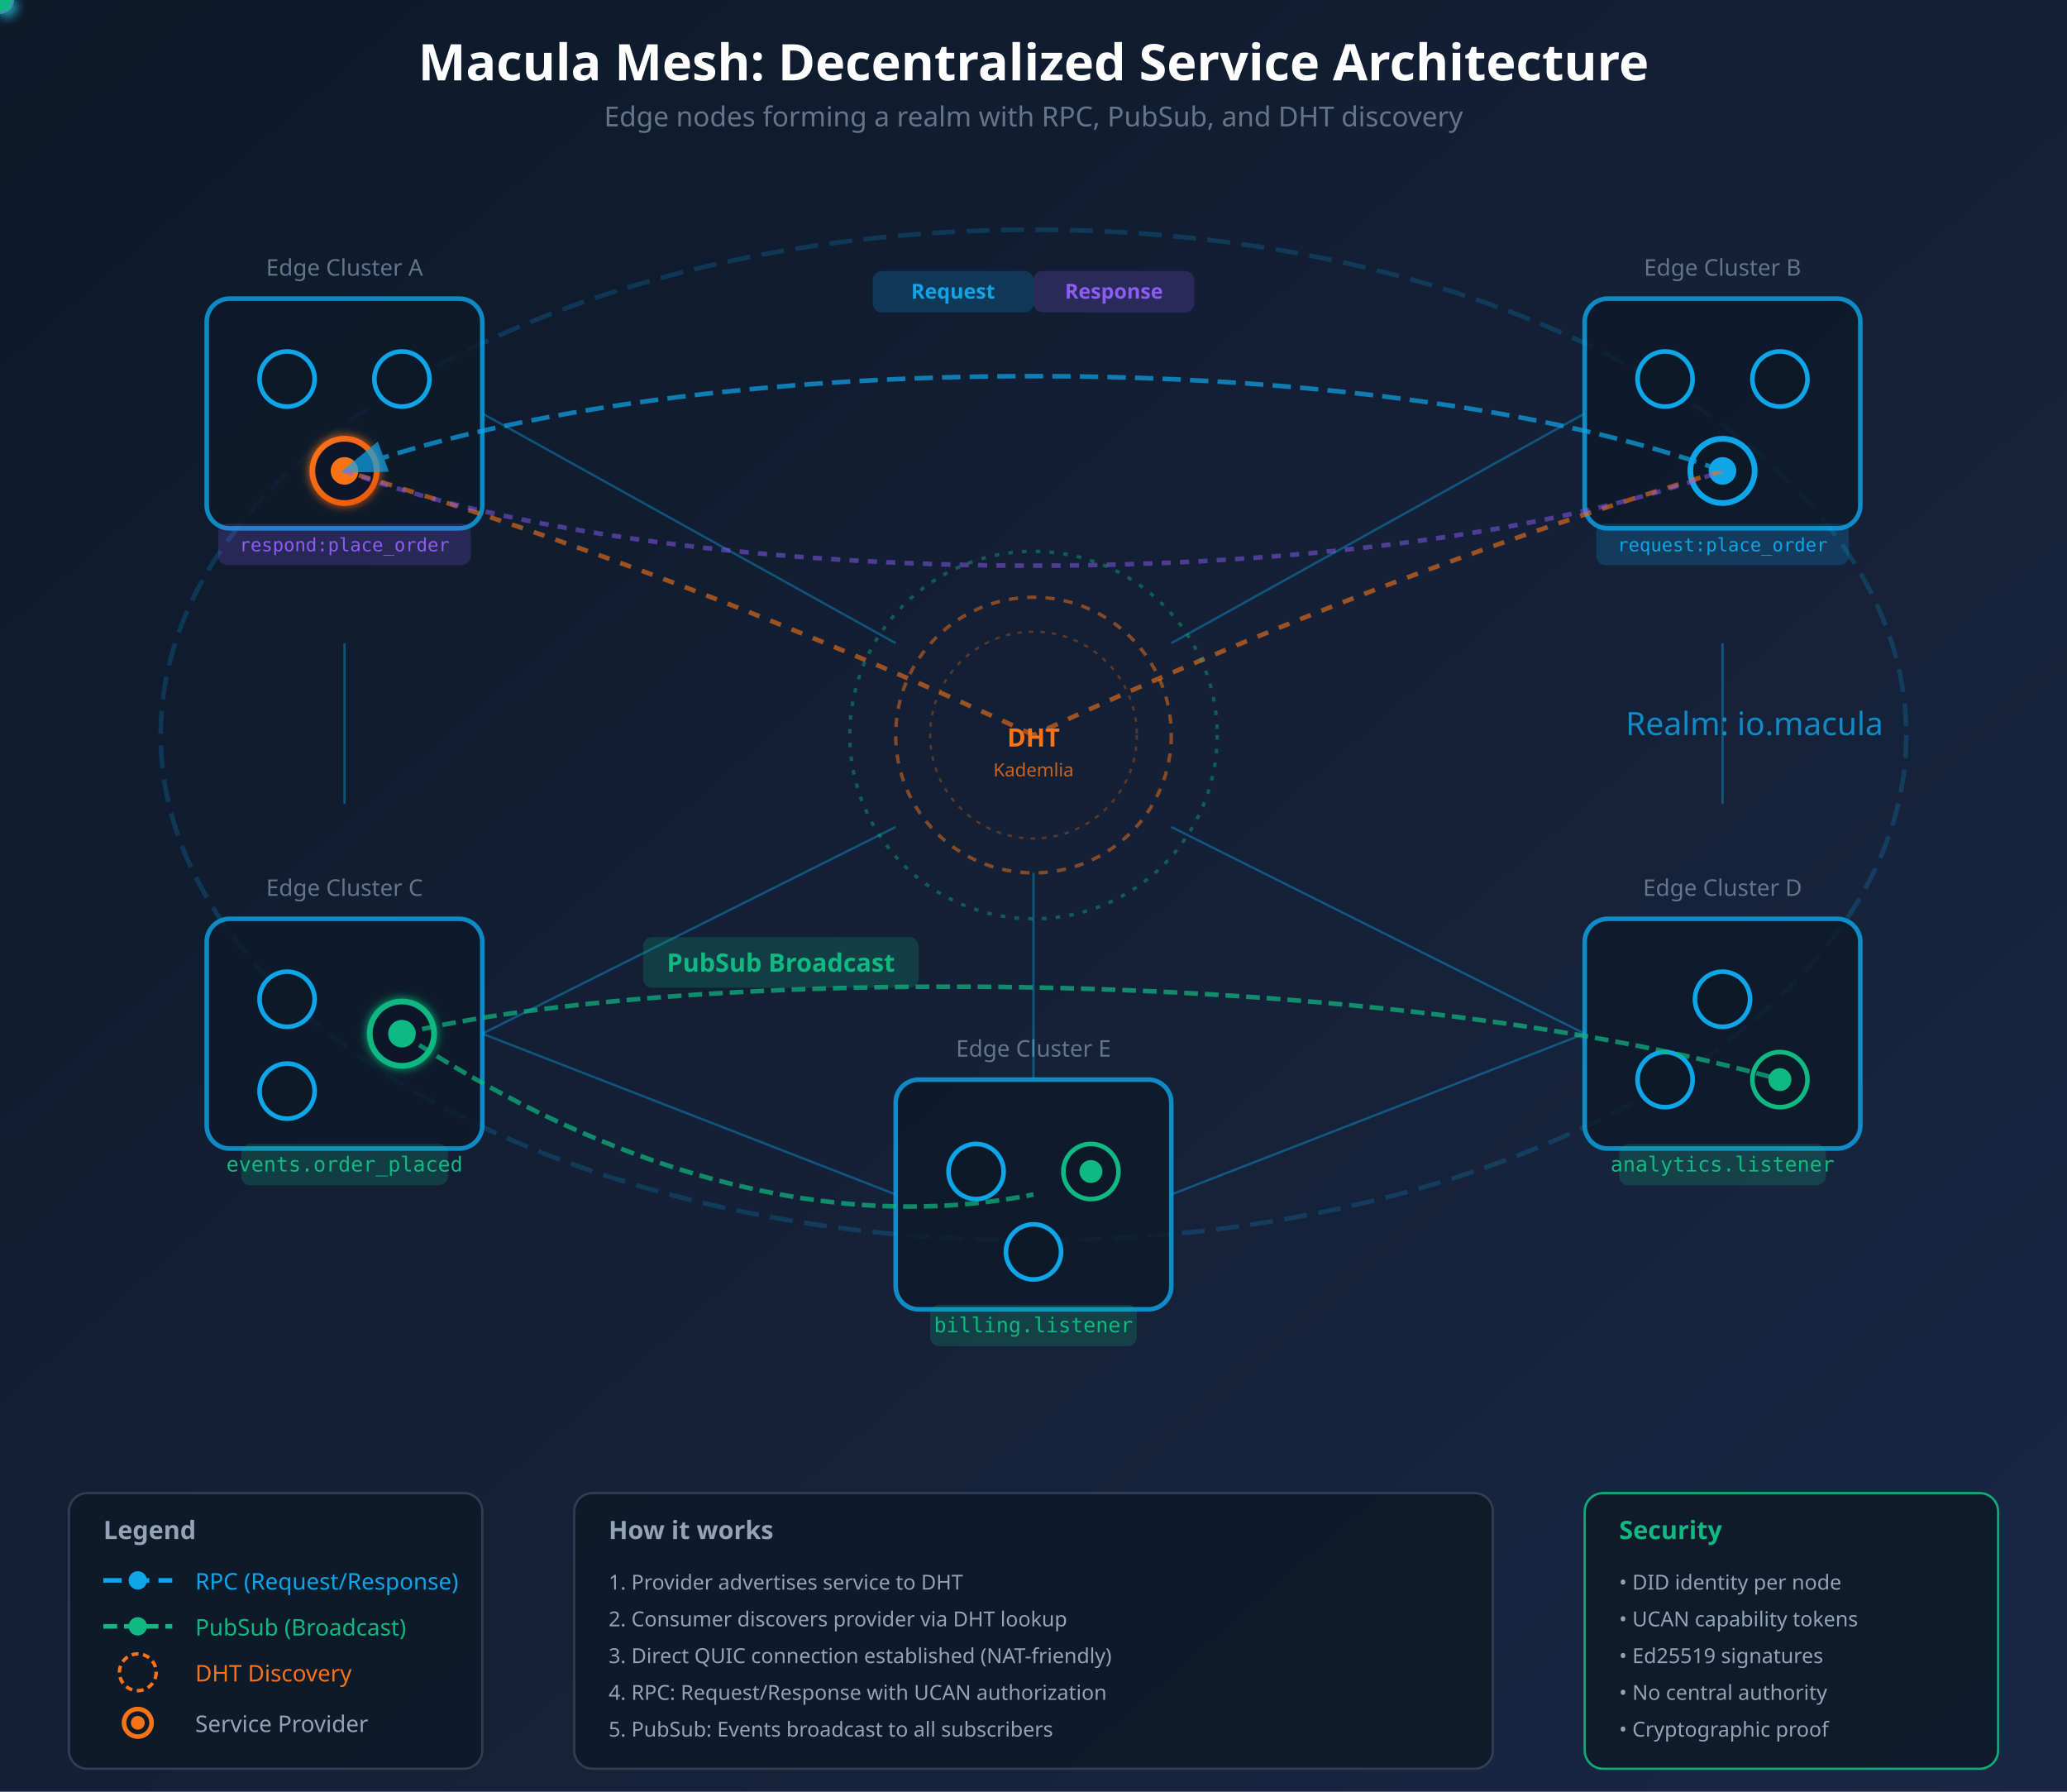
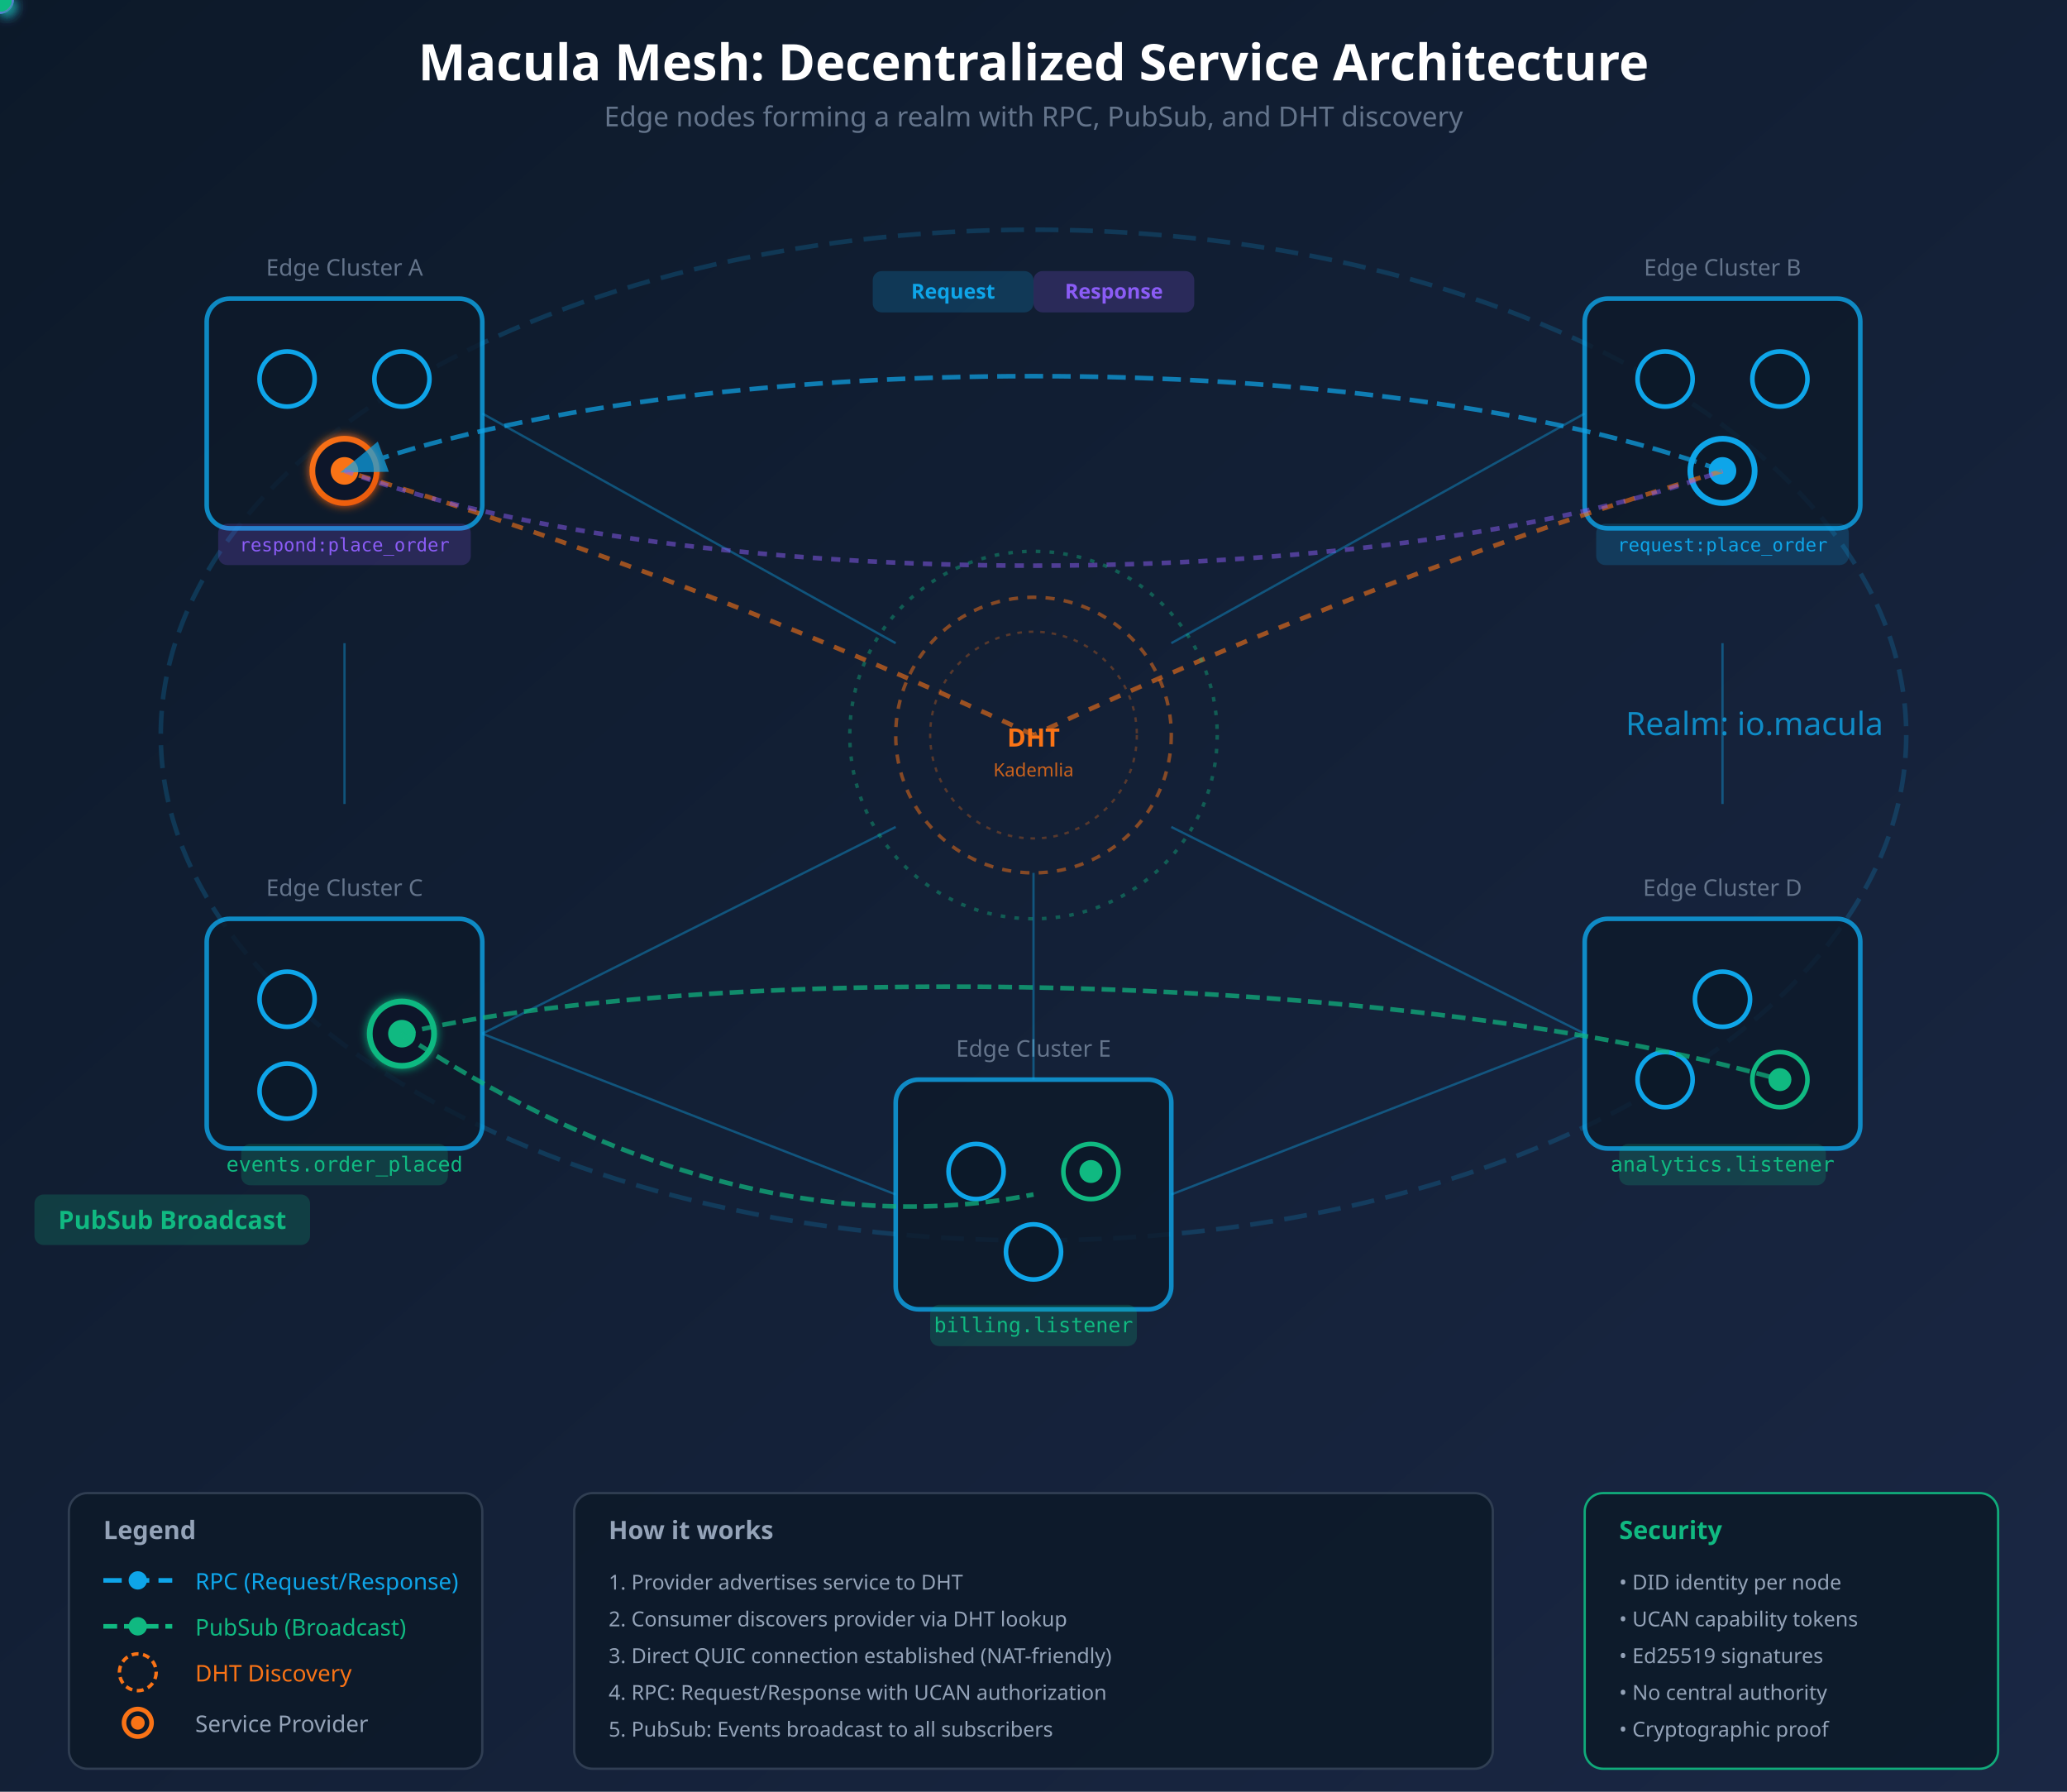
<svg xmlns="http://www.w3.org/2000/svg" viewBox="0 0 900 780" width="900" height="780">
  <defs>
    <linearGradient id="bgGrad" x1="0%" y1="0%" x2="100%" y2="100%">
      <stop offset="0%" style="stop-color:#0C1929" />
      <stop offset="100%" style="stop-color:#1a2744" />
    </linearGradient>
    <linearGradient id="nodeGrad" x1="0%" y1="0%" x2="100%" y2="100%">
      <stop offset="0%" style="stop-color:#0EA5E9" />
      <stop offset="100%" style="stop-color:#0284C7" />
    </linearGradient>
    <linearGradient id="hubGrad" x1="0%" y1="0%" x2="100%" y2="100%">
      <stop offset="0%" style="stop-color:#F97316" />
      <stop offset="100%" style="stop-color:#EA580C" />
    </linearGradient>
    <linearGradient id="securityGrad" x1="0%" y1="0%" x2="100%" y2="100%">
      <stop offset="0%" style="stop-color:#10B981" />
      <stop offset="100%" style="stop-color:#059669" />
    </linearGradient>
    <filter id="glow" x="-50%" y="-50%" width="200%" height="200%">
      <feGaussianBlur stdDeviation="3" result="coloredBlur" />
      <feMerge>
        <feMergeNode in="coloredBlur" />
        <feMergeNode in="SourceGraphic" />
      </feMerge>
    </filter>
    <filter id="softGlow" x="-50%" y="-50%" width="200%" height="200%">
      <feGaussianBlur stdDeviation="2" result="coloredBlur" />
      <feMerge>
        <feMergeNode in="coloredBlur" />
        <feMergeNode in="SourceGraphic" />
      </feMerge>
    </filter>
    <marker id="arrowBlue" markerWidth="10" markerHeight="7" refX="9" refY="3.5" orient="auto">
      <polygon points="0 0, 10 3.5, 0 7" fill="#0EA5E9" />
    </marker>
    <marker id="arrowOrange" markerWidth="10" markerHeight="7" refX="9" refY="3.5" orient="auto">
      <polygon points="0 0, 10 3.5, 0 7" fill="#F97316" />
    </marker>
    <marker id="arrowGreen" markerWidth="10" markerHeight="7" refX="9" refY="3.5" orient="auto">
      <polygon points="0 0, 10 3.5, 0 7" fill="#10B981" />
    </marker>
  </defs>
  <rect width="900" height="780" fill="url(#bgGrad)" />
  <text x="450" y="35" text-anchor="middle" font-family="system-ui, sans-serif" font-size="22" font-weight="bold" fill="#fff">
    Macula Mesh: Decentralized Service Architecture
  </text>
  <text x="450" y="55" text-anchor="middle" font-family="system-ui, sans-serif" font-size="12" fill="#64748B">
    Edge nodes forming a realm with RPC, PubSub, and DHT discovery
  </text>
  <ellipse cx="450" cy="320" rx="380" ry="220" fill="none" stroke="#0EA5E9" stroke-width="2" opacity="0.2" stroke-dasharray="10,5">
    <animate attributeName="opacity" values="0.1;0.3;0.1" dur="4s" repeatCount="indefinite" />
  </ellipse>
  <text x="820" y="320" text-anchor="end" font-family="system-ui, sans-serif" font-size="14" fill="#0EA5E9" opacity="0.8">
    Realm: io.macula
  </text>
  <g id="dht-ring" transform="translate(450, 320)">
    <circle cx="0" cy="0" r="60" fill="none" stroke="#F97316" stroke-width="1.5" stroke-dasharray="4,4" opacity="0.5">
      <animateTransform attributeName="transform" type="rotate" from="0" to="360" dur="30s" repeatCount="indefinite" />
    </circle>
    <circle cx="0" cy="0" r="45" fill="none" stroke="#F97316" stroke-width="1" stroke-dasharray="2,3" opacity="0.3">
      <animateTransform attributeName="transform" type="rotate" from="360" to="0" dur="20s" repeatCount="indefinite" />
    </circle>
    <text x="0" y="5" text-anchor="middle" font-family="system-ui, sans-serif" font-size="11" fill="#F97316" font-weight="bold">DHT</text>
    <text x="0" y="18" text-anchor="middle" font-family="system-ui, sans-serif" font-size="8" fill="#F97316" opacity="0.8">Kademlia</text>
  </g>
  <g id="cluster1" transform="translate(150, 180)">
    <rect x="-60" y="-50" width="120" height="100" rx="10" fill="#0C1929" stroke="#0EA5E9" stroke-width="2" opacity="0.8" />
    <text x="0" y="-60" text-anchor="middle" font-family="system-ui, sans-serif" font-size="10" fill="#64748B">Edge Cluster A</text>
    <circle cx="-25" cy="-15" r="12" fill="#0C1929" stroke="#0EA5E9" stroke-width="2" />
    <circle cx="25" cy="-15" r="12" fill="#0C1929" stroke="#0EA5E9" stroke-width="2" />
    <circle cx="0" cy="25" r="14" fill="#0C1929" stroke="url(#hubGrad)" stroke-width="2.5" filter="url(#softGlow)" />
    <circle cx="0" cy="25" r="6" fill="#F97316" />
    <rect x="-55" y="48" width="110" height="18" rx="4" fill="#8B5CF6" opacity="0.2" />
    <text x="0" y="60" text-anchor="middle" font-family="monospace" font-size="8" fill="#8B5CF6">
      respond:place_order
    </text>
    <circle cx="0" cy="25" r="14" fill="none" stroke="#F97316" stroke-width="1" opacity="0">
      <animate attributeName="r" values="14;35;50" dur="2s" repeatCount="indefinite" />
      <animate attributeName="opacity" values="0.8;0.3;0" dur="2s" repeatCount="indefinite" />
    </circle>
  </g>
  <g id="cluster2" transform="translate(750, 180)">
    <rect x="-60" y="-50" width="120" height="100" rx="10" fill="#0C1929" stroke="#0EA5E9" stroke-width="2" opacity="0.8" />
    <text x="0" y="-60" text-anchor="middle" font-family="system-ui, sans-serif" font-size="10" fill="#64748B">Edge Cluster B</text>
    <circle cx="-25" cy="-15" r="12" fill="#0C1929" stroke="#0EA5E9" stroke-width="2" />
    <circle cx="25" cy="-15" r="12" fill="#0C1929" stroke="#0EA5E9" stroke-width="2" />
    <circle cx="0" cy="25" r="14" fill="#0C1929" stroke="#0EA5E9" stroke-width="2.5" />
    <circle cx="0" cy="25" r="6" fill="#0EA5E9" />
    <rect x="-55" y="48" width="110" height="18" rx="4" fill="#0EA5E9" opacity="0.2" />
    <text x="0" y="60" text-anchor="middle" font-family="monospace" font-size="8" fill="#0EA5E9">
      request:place_order
    </text>
  </g>
  <g id="cluster3" transform="translate(150, 450)">
    <rect x="-60" y="-50" width="120" height="100" rx="10" fill="#0C1929" stroke="#0EA5E9" stroke-width="2" opacity="0.8" />
    <text x="0" y="-60" text-anchor="middle" font-family="system-ui, sans-serif" font-size="10" fill="#64748B">Edge Cluster C</text>
    <circle cx="-25" cy="-15" r="12" fill="#0C1929" stroke="#0EA5E9" stroke-width="2" />
    <circle cx="25" cy="0" r="14" fill="#0C1929" stroke="#10B981" stroke-width="2.5" filter="url(#softGlow)" />
    <circle cx="25" cy="0" r="6" fill="#10B981" />
    <circle cx="-25" cy="25" r="12" fill="#0C1929" stroke="#0EA5E9" stroke-width="2" />
    <rect x="-45" y="48" width="90" height="18" rx="4" fill="#10B981" opacity="0.2" />
    <text x="0" y="60" text-anchor="middle" font-family="monospace" font-size="9" fill="#10B981">
      events.order_placed
    </text>
  </g>
  <g id="cluster4" transform="translate(750, 450)">
    <rect x="-60" y="-50" width="120" height="100" rx="10" fill="#0C1929" stroke="#0EA5E9" stroke-width="2" opacity="0.8" />
    <text x="0" y="-60" text-anchor="middle" font-family="system-ui, sans-serif" font-size="10" fill="#64748B">Edge Cluster D</text>
    <circle cx="0" cy="-15" r="12" fill="#0C1929" stroke="#0EA5E9" stroke-width="2" />
    <circle cx="-25" cy="20" r="12" fill="#0C1929" stroke="#0EA5E9" stroke-width="2" />
    <circle cx="25" cy="20" r="12" fill="#0C1929" stroke="#10B981" stroke-width="2" />
    <circle cx="25" cy="20" r="5" fill="#10B981" />
    <rect x="-45" y="48" width="90" height="18" rx="4" fill="#10B981" opacity="0.2" />
    <text x="0" y="60" text-anchor="middle" font-family="monospace" font-size="9" fill="#10B981">
      analytics.listener
    </text>
  </g>
  <g id="cluster5" transform="translate(450, 520)">
    <rect x="-60" y="-50" width="120" height="100" rx="10" fill="#0C1929" stroke="#0EA5E9" stroke-width="2" opacity="0.8" />
    <text x="0" y="-60" text-anchor="middle" font-family="system-ui, sans-serif" font-size="10" fill="#64748B">Edge Cluster E</text>
    <circle cx="-25" cy="-10" r="12" fill="#0C1929" stroke="#0EA5E9" stroke-width="2" />
    <circle cx="25" cy="-10" r="12" fill="#0C1929" stroke="#10B981" stroke-width="2" />
    <circle cx="25" cy="-10" r="5" fill="#10B981" />
    <circle cx="0" cy="25" r="12" fill="#0C1929" stroke="#0EA5E9" stroke-width="2" />
    <rect x="-45" y="48" width="90" height="18" rx="4" fill="#10B981" opacity="0.2" />
    <text x="0" y="60" text-anchor="middle" font-family="monospace" font-size="9" fill="#10B981">
      billing.listener
    </text>
  </g>
  <g id="mesh-connections" stroke="#0EA5E9" stroke-width="1" fill="none" opacity="0.4">
    <line x1="210" y1="180" x2="390" y2="280" />
    <line x1="690" y1="180" x2="510" y2="280" />
    <line x1="210" y1="450" x2="390" y2="360" />
    <line x1="690" y1="450" x2="510" y2="360" />
    <line x1="150" y1="280" x2="150" y2="350" />
    <line x1="750" y1="280" x2="750" y2="350" />
    <line x1="450" y1="380" x2="450" y2="470" />
    <line x1="210" y1="450" x2="390" y2="520" />
    <line x1="690" y1="450" x2="510" y2="520" />
  </g>
  <g id="rpc-flow">
    <path d="M 750 205 Q 600 250 450 320" fill="none" stroke="#F97316" stroke-width="2" stroke-dasharray="5,5" opacity="0.6" />
    <path d="M 450 320 Q 300 250 150 205" fill="none" stroke="#F97316" stroke-width="2" stroke-dasharray="5,5" opacity="0.6" />
    <path id="rpc-request-path" d="M 750 205 C 600 150 300 150 150 205" fill="none" stroke="#0EA5E9" stroke-width="2" opacity="0" />
    <path d="M 750 205 C 600 150 300 150 150 205" fill="none" stroke="#0EA5E9" stroke-width="2" stroke-dasharray="8,4" opacity="0.7" marker-end="url(#arrowBlue)" />
    <path id="rpc-response-path" d="M 150 205 C 300 260 600 260 750 205" fill="none" stroke="#8B5CF6" stroke-width="2" opacity="0" />
    <path d="M 150 205 C 300 260 600 260 750 205" fill="none" stroke="#8B5CF6" stroke-width="2" stroke-dasharray="4,4" opacity="0.5" />
    <circle r="6" fill="#0EA5E9" filter="url(#glow)">
      <animateMotion dur="2s" repeatCount="indefinite" begin="0s">
        <mpath href="#rpc-request-path" />
      </animateMotion>
      <animate attributeName="opacity" values="0;1;1;0" dur="2s" repeatCount="indefinite" begin="0s" />
    </circle>
    <circle r="6" fill="#8B5CF6" filter="url(#glow)">
      <animateMotion dur="2s" repeatCount="indefinite" begin="2.5s">
        <mpath href="#rpc-response-path" />
      </animateMotion>
      <animate attributeName="opacity" values="0;1;1;0" dur="2s" repeatCount="indefinite" begin="2.5s" />
    </circle>
    <rect x="380" y="118" width="70" height="18" rx="4" fill="#0EA5E9" opacity="0.2" />
    <text x="415" y="130" text-anchor="middle" font-family="system-ui, sans-serif" font-size="9" fill="#0EA5E9" font-weight="bold">Request</text>
    <rect x="450" y="118" width="70" height="18" rx="4" fill="#8B5CF6" opacity="0.2" />
    <text x="485" y="130" text-anchor="middle" font-family="system-ui, sans-serif" font-size="9" fill="#8B5CF6" font-weight="bold">Response</text>
  </g>
  <g id="pubsub-flow">
    <path id="pubsub-path-1" d="M 175 450 C 300 420 600 420 775 470" fill="none" stroke="#10B981" stroke-width="2" stroke-dasharray="6,3" opacity="0.7" />
    <path id="pubsub-path-2" d="M 175 450 C 250 500 350 540 450 520" fill="none" stroke="#10B981" stroke-width="2" stroke-dasharray="6,3" opacity="0.7" />
    <circle r="5" fill="#10B981" filter="url(#glow)">
      <animateMotion dur="3s" repeatCount="indefinite" begin="0.5s">
        <mpath href="#pubsub-path-1" />
      </animateMotion>
      <animate attributeName="opacity" values="0;1;1;0" dur="3s" repeatCount="indefinite" begin="0.5s" />
    </circle>
    <circle r="5" fill="#10B981" filter="url(#glow)">
      <animateMotion dur="3s" repeatCount="indefinite" begin="2.5s">
        <mpath href="#pubsub-path-1" />
      </animateMotion>
      <animate attributeName="opacity" values="0;1;1;0" dur="3s" repeatCount="indefinite" begin="2.5s" />
    </circle>
    <circle r="5" fill="#10B981" filter="url(#glow)">
      <animateMotion dur="2s" repeatCount="indefinite" begin="0.5s">
        <mpath href="#pubsub-path-2" />
      </animateMotion>
      <animate attributeName="opacity" values="0;1;1;0" dur="2s" repeatCount="indefinite" begin="0.5s" />
    </circle>
    <circle r="5" fill="#10B981" filter="url(#glow)">
      <animateMotion dur="2s" repeatCount="indefinite" begin="2.5s">
        <mpath href="#pubsub-path-2" />
      </animateMotion>
      <animate attributeName="opacity" values="0;1;1;0" dur="2s" repeatCount="indefinite" begin="2.5s" />
    </circle>
-     <rect x="280" y="408" width="120" height="22" rx="4" fill="#10B981" opacity="0.2" />
-     <text x="340" y="423" text-anchor="middle" font-family="system-ui, sans-serif" font-size="11" fill="#10B981" font-weight="bold">PubSub Broadcast</text>
+     <rect x="15" y="520" width="120" height="22" rx="4" fill="#10B981" opacity="0.2" />
+     <text x="75" y="535" text-anchor="middle" font-family="system-ui, sans-serif" font-size="11" fill="#10B981" font-weight="bold">PubSub Broadcast</text>
  </g>
  <g id="security" transform="translate(450, 320)">
    <circle cx="0" cy="0" r="80" fill="none" stroke="#10B981" stroke-width="1.5" stroke-dasharray="2,4" opacity="0.4">
      <animate attributeName="stroke-dashoffset" values="0;12" dur="2s" repeatCount="indefinite" />
    </circle>
  </g>
  <g id="legend" transform="translate(30, 650)">
    <rect x="0" y="0" width="180" height="120" rx="8" fill="#0C1929" stroke="#334155" stroke-width="1" opacity="0.9" />
    <text x="15" y="20" font-family="system-ui, sans-serif" font-size="11" fill="#94A3B8" font-weight="bold">Legend</text>
    <line x1="15" y1="38" x2="45" y2="38" stroke="#0EA5E9" stroke-width="2" stroke-dasharray="8,4" />
    <circle cx="30" cy="38" r="4" fill="#0EA5E9" />
    <text x="55" y="42" font-family="system-ui, sans-serif" font-size="10" fill="#0EA5E9">RPC (Request/Response)</text>
    <line x1="15" y1="58" x2="45" y2="58" stroke="#10B981" stroke-width="2" stroke-dasharray="6,3" />
    <circle cx="30" cy="58" r="4" fill="#10B981" />
    <text x="55" y="62" font-family="system-ui, sans-serif" font-size="10" fill="#10B981">PubSub (Broadcast)</text>
    <circle cx="30" cy="78" r="8" fill="none" stroke="#F97316" stroke-width="1.5" stroke-dasharray="3,2" />
    <text x="55" y="82" font-family="system-ui, sans-serif" font-size="10" fill="#F97316">DHT Discovery</text>
    <circle cx="30" cy="100" r="6" fill="#0C1929" stroke="#F97316" stroke-width="2" />
    <circle cx="30" cy="100" r="3" fill="#F97316" />
    <text x="55" y="104" font-family="system-ui, sans-serif" font-size="10" fill="#94A3B8">Service Provider</text>
  </g>
  <g id="security-info" transform="translate(690, 650)">
    <rect x="0" y="0" width="180" height="120" rx="8" fill="#0C1929" stroke="#10B981" stroke-width="1" opacity="0.9" />
    <text x="15" y="20" font-family="system-ui, sans-serif" font-size="11" fill="#10B981" font-weight="bold">Security</text>
    <text x="15" y="42" font-family="system-ui, sans-serif" font-size="9" fill="#94A3B8">• DID identity per node</text>
    <text x="15" y="58" font-family="system-ui, sans-serif" font-size="9" fill="#94A3B8">• UCAN capability tokens</text>
    <text x="15" y="74" font-family="system-ui, sans-serif" font-size="9" fill="#94A3B8">• Ed25519 signatures</text>
    <text x="15" y="90" font-family="system-ui, sans-serif" font-size="9" fill="#94A3B8">• No central authority</text>
    <text x="15" y="106" font-family="system-ui, sans-serif" font-size="9" fill="#94A3B8">• Cryptographic proof</text>
  </g>
  <g id="flow-desc" transform="translate(250, 650)">
    <rect x="0" y="0" width="400" height="120" rx="8" fill="#0C1929" stroke="#334155" stroke-width="1" opacity="0.9" />
    <text x="15" y="20" font-family="system-ui, sans-serif" font-size="11" fill="#94A3B8" font-weight="bold">How it works</text>
    <text x="15" y="42" font-family="system-ui, sans-serif" font-size="9" fill="#94A3B8">1. Provider advertises service to DHT</text>
    <text x="15" y="58" font-family="system-ui, sans-serif" font-size="9" fill="#94A3B8">2. Consumer discovers provider via DHT lookup</text>
    <text x="15" y="74" font-family="system-ui, sans-serif" font-size="9" fill="#94A3B8">3. Direct QUIC connection established (NAT-friendly)</text>
    <text x="15" y="90" font-family="system-ui, sans-serif" font-size="9" fill="#94A3B8">4. RPC: Request/Response with UCAN authorization</text>
    <text x="15" y="106" font-family="system-ui, sans-serif" font-size="9" fill="#94A3B8">5. PubSub: Events broadcast to all subscribers</text>
  </g>
</svg>
